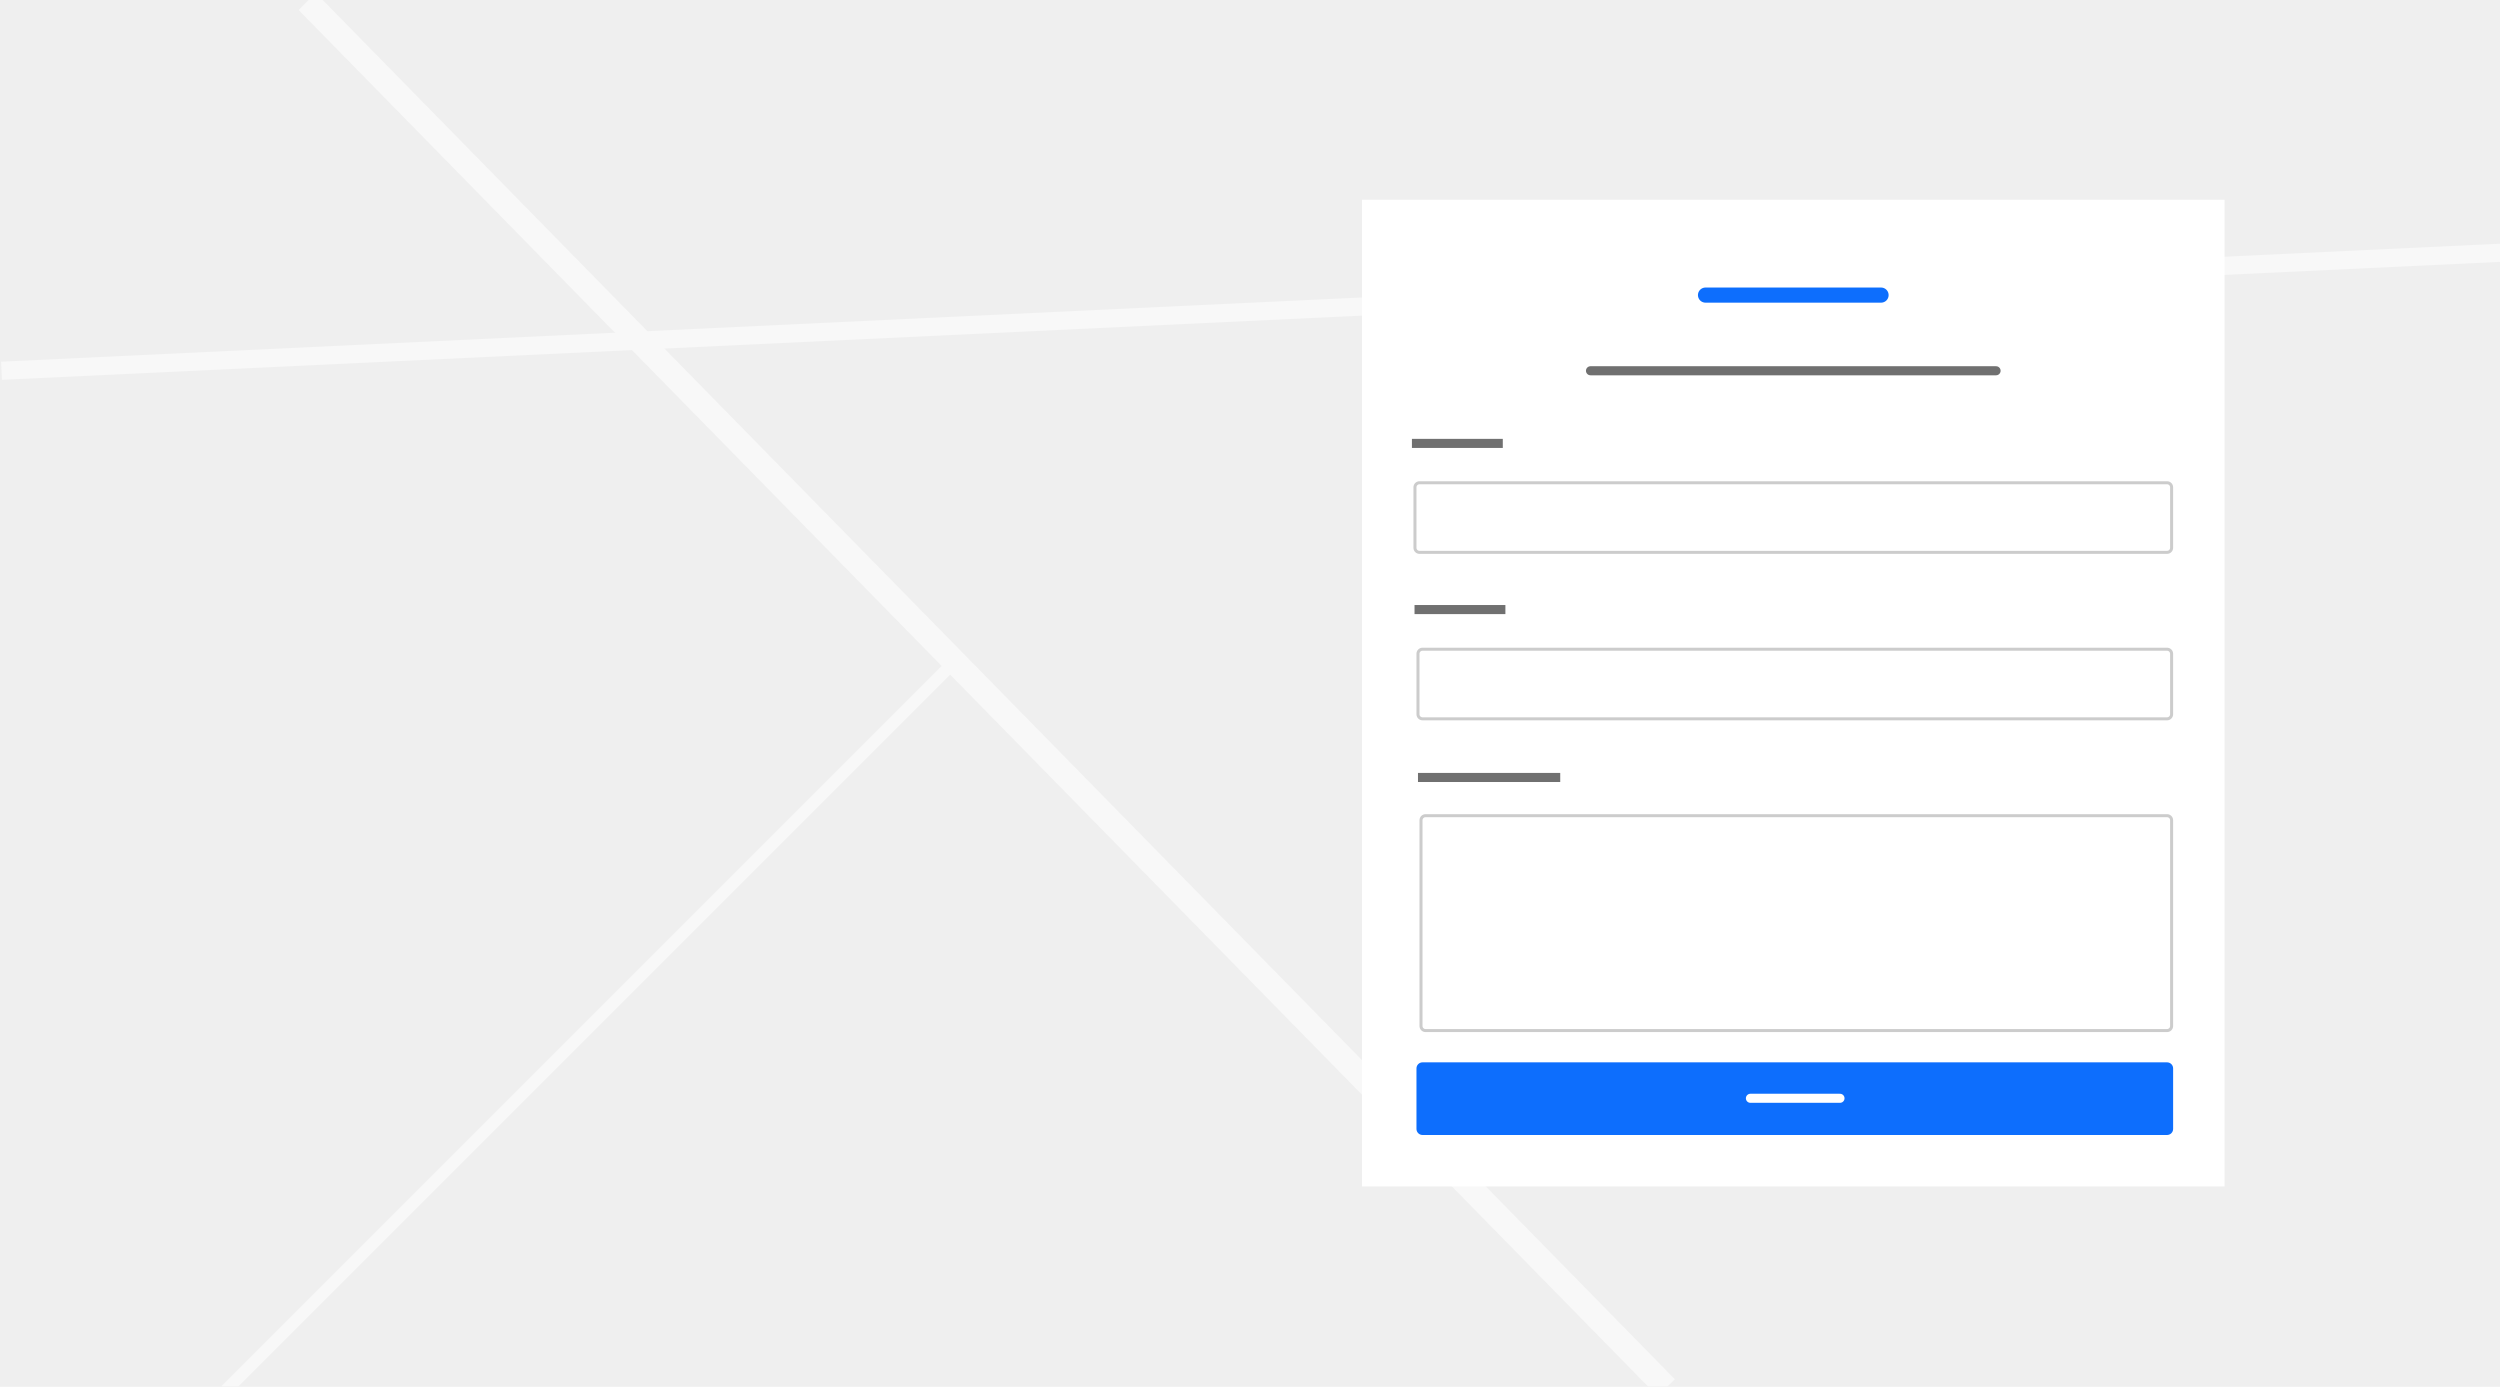
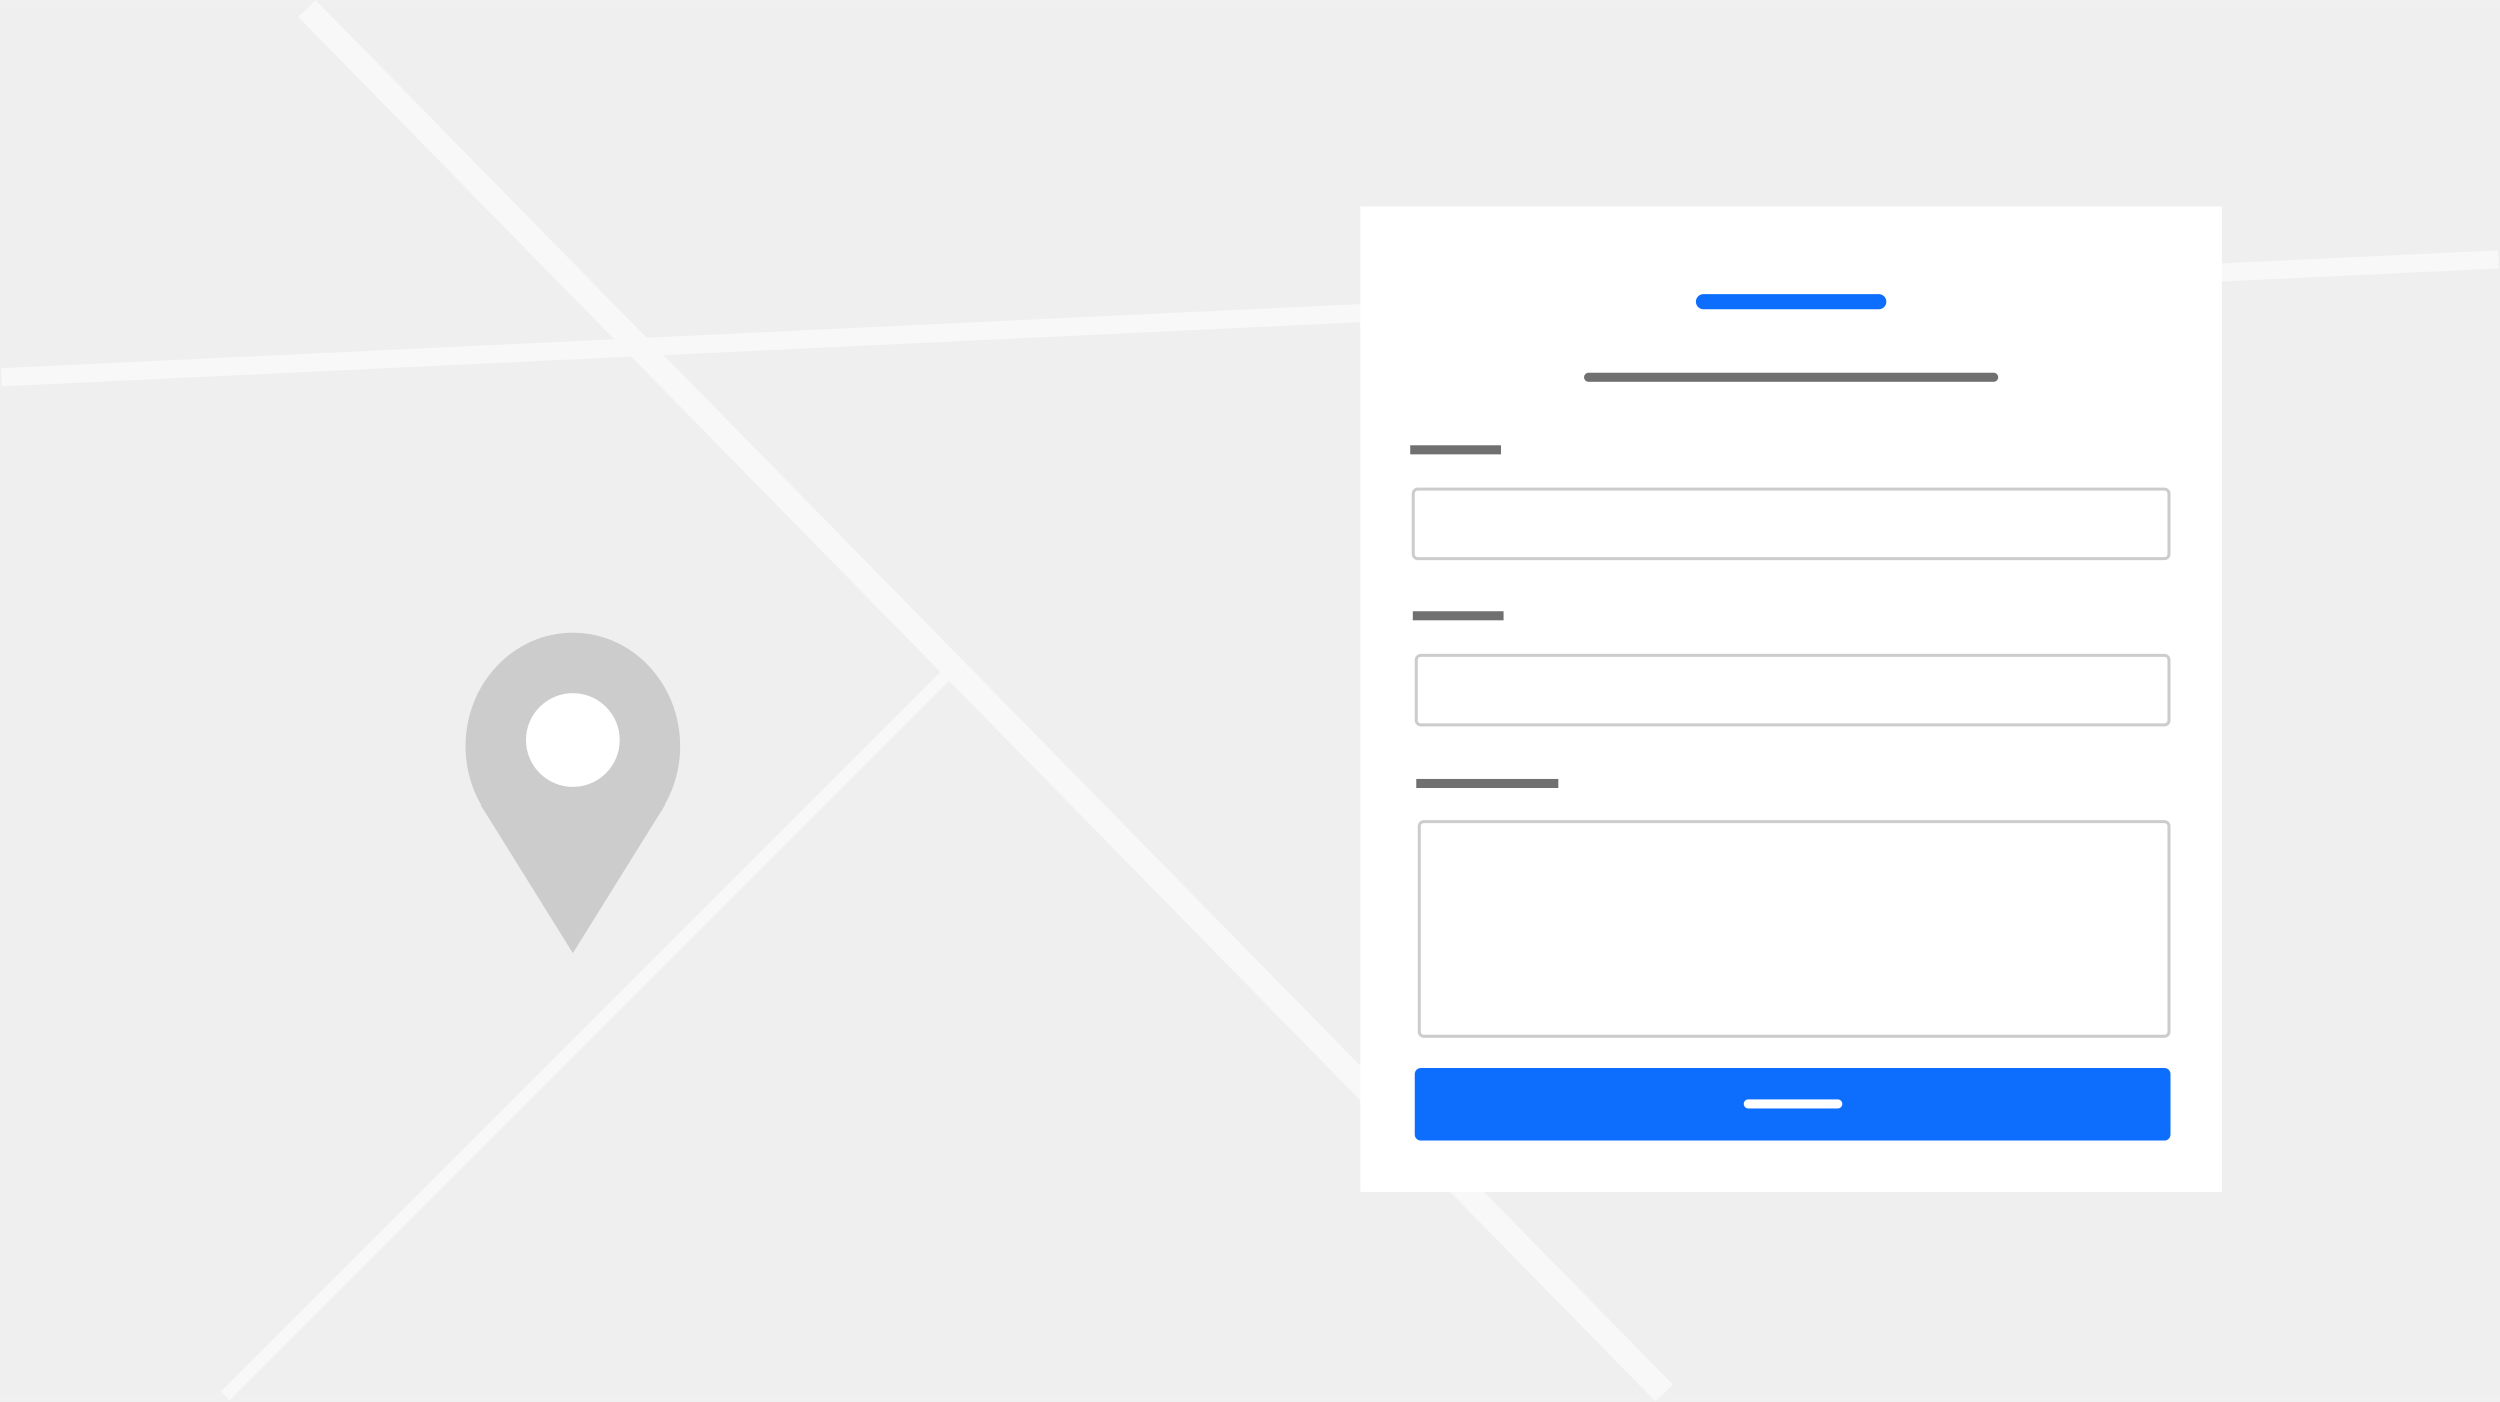
- <svg xmlns="http://www.w3.org/2000/svg" width="826" height="458" viewBox="0 0 826 458">
-   <defs>
-     <clipPath id="clip-Contact_-_1">
-       <rect width="826" height="458" />
-     </clipPath>
-   </defs>
-   <g id="Contact_-_1" data-name="Contact - 1" clip-path="url(#clip-Contact_-_1)">
-     <rect width="826" height="458" fill="#fff" />
+ <svg xmlns="http://www.w3.org/2000/svg" width="827" height="463.6" viewBox="0 0 827 463.6">
+   <g id="Group_23" data-name="Group 23" transform="translate(0 2.3)">
    <g id="Group_20" data-name="Group 20">
      <rect id="Rectangle_52" data-name="Rectangle 52" width="827" height="459" fill="#efefef" />
      <line id="Line_85" data-name="Line 85" y1="240" x2="240" transform="translate(74.5 219.5)" fill="none" stroke="#f8f8f8" stroke-width="4" />
      <line id="Line_86" data-name="Line 86" x2="449" y2="458" transform="translate(101.5 0.5)" fill="none" stroke="#f8f8f8" stroke-width="8" />
      <line id="Line_87" data-name="Line 87" y1="39" x2="826" transform="translate(0.5 83.5)" fill="none" stroke="#f8f8f8" stroke-width="6" />
      <rect id="Rectangle_83" data-name="Rectangle 83" width="285" height="326" transform="translate(450 66)" fill="#fff" />
      <line id="Line_35" data-name="Line 35" x2="58" transform="translate(563.5 97.5)" fill="none" stroke="#0d6efd" stroke-linecap="round" stroke-width="5" />
      <line id="Line_36" data-name="Line 36" x2="134" transform="translate(525.5 122.5)" fill="none" stroke="#707070" stroke-linecap="round" stroke-width="3" />
      <line id="Line_78" data-name="Line 78" x2="30.024" transform="translate(466.5 146.5)" fill="none" stroke="#707070" stroke-width="3" />
      <g id="Rectangle_80" data-name="Rectangle 80" transform="translate(467 159)" fill="#fff" stroke="#ccc" stroke-width="1">
        <rect width="251" height="24" rx="2" stroke="none" />
        <rect x="0.5" y="0.5" width="250" height="23" rx="1.5" fill="none" />
      </g>
      <line id="Line_83" data-name="Line 83" x2="30.024" transform="translate(467.358 201.4)" fill="none" stroke="#707070" stroke-width="3" />
      <g id="Rectangle_84" data-name="Rectangle 84" transform="translate(468 214)" fill="#fff" stroke="#ccc" stroke-width="1">
        <rect width="250" height="24" rx="2" stroke="none" />
        <rect x="0.5" y="0.5" width="249" height="23" rx="1.5" fill="none" />
      </g>
      <line id="Line_84" data-name="Line 84" x2="47" transform="translate(468.5 256.874)" fill="none" stroke="#707070" stroke-width="3" />
      <g id="Rectangle_85" data-name="Rectangle 85" transform="translate(469 269)" fill="#fff" stroke="#ccc" stroke-width="1">
        <rect width="249" height="72" rx="2" stroke="none" />
        <rect x="0.5" y="0.5" width="248" height="71" rx="1.5" fill="none" />
      </g>
      <rect id="Rectangle_64" data-name="Rectangle 64" width="250" height="24" rx="2" transform="translate(468 351)" fill="#0d6efd" />
      <line id="Line_3" data-name="Line 3" x2="29.595" transform="translate(578.338 362.876)" fill="none" stroke="#fff" stroke-linecap="round" stroke-width="3" />
    </g>
+     <g id="Group_22" data-name="Group 22" transform="translate(48 15)">
+       <path id="Polygon_6" data-name="Polygon 6" d="M30.5,0,61,49H0Z" transform="translate(172 298) rotate(180)" fill="#ccc" />
+       <ellipse id="Ellipse_12" data-name="Ellipse 12" cx="35.5" cy="37.5" rx="35.5" ry="37.5" transform="translate(106 192)" fill="#ccc" />
+       <circle id="Ellipse_13" data-name="Ellipse 13" cx="15.5" cy="15.5" r="15.5" transform="translate(126 212)" fill="#fff" />
+     </g>
  </g>
</svg>
